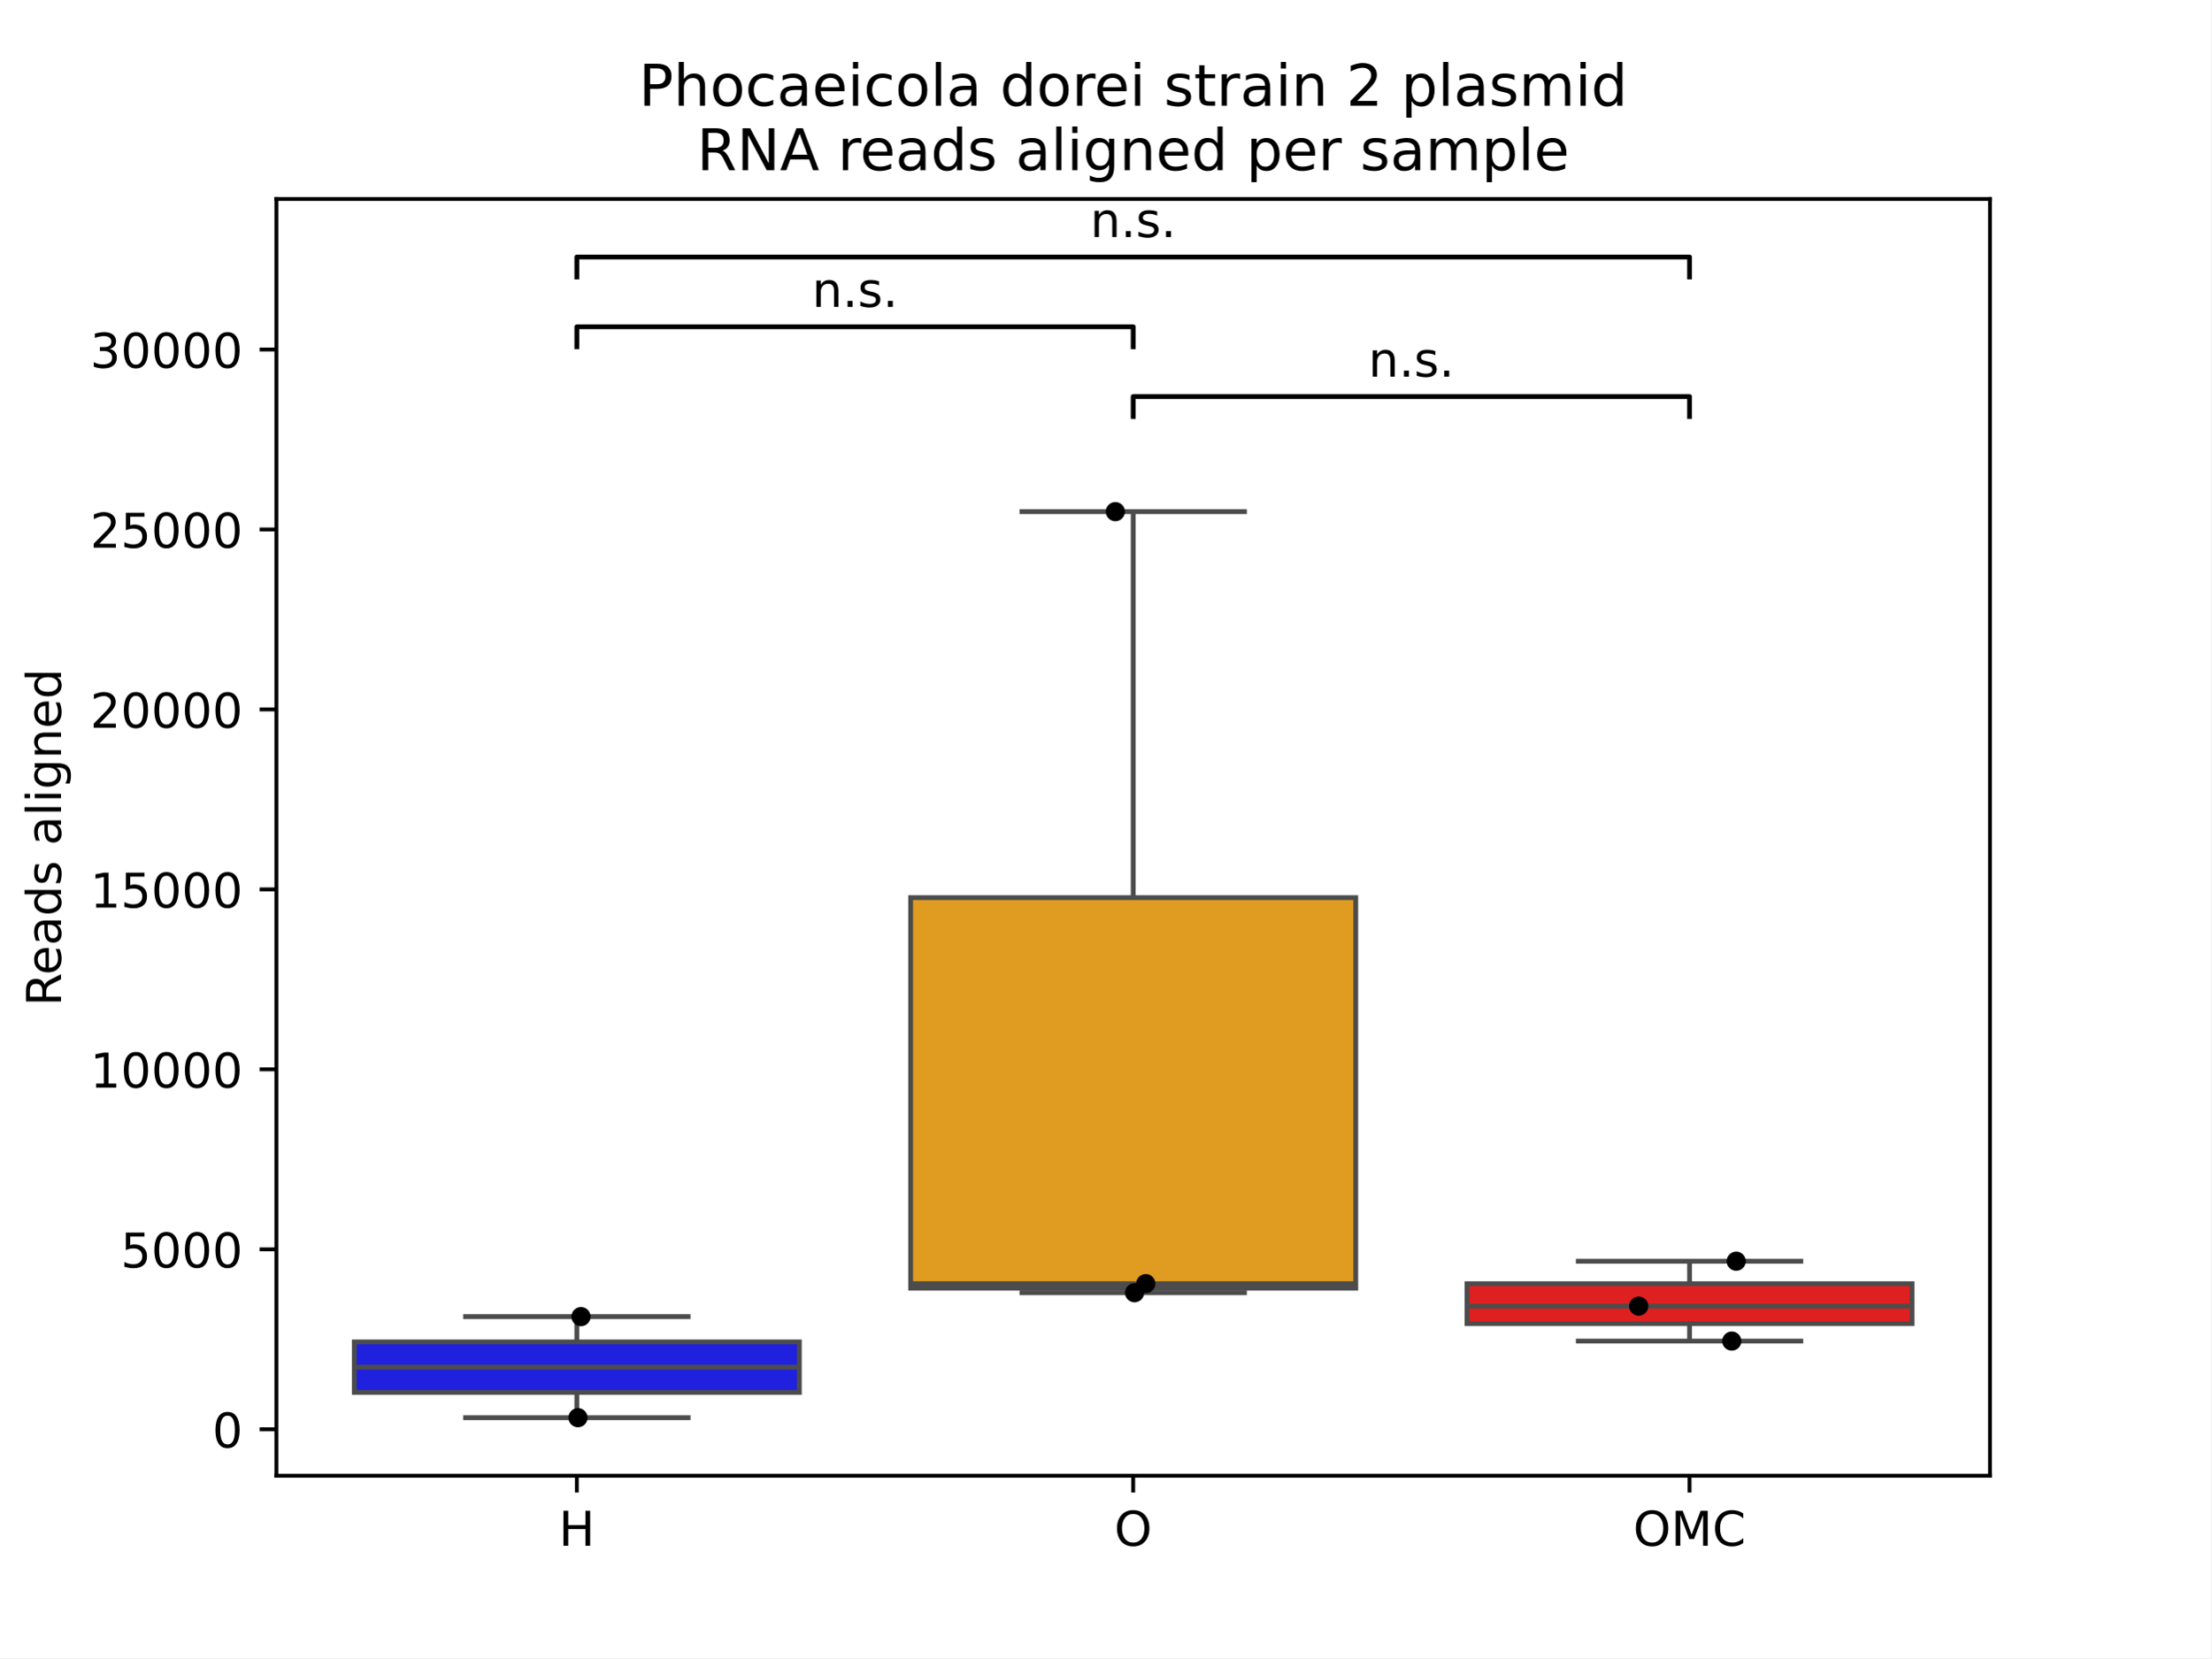
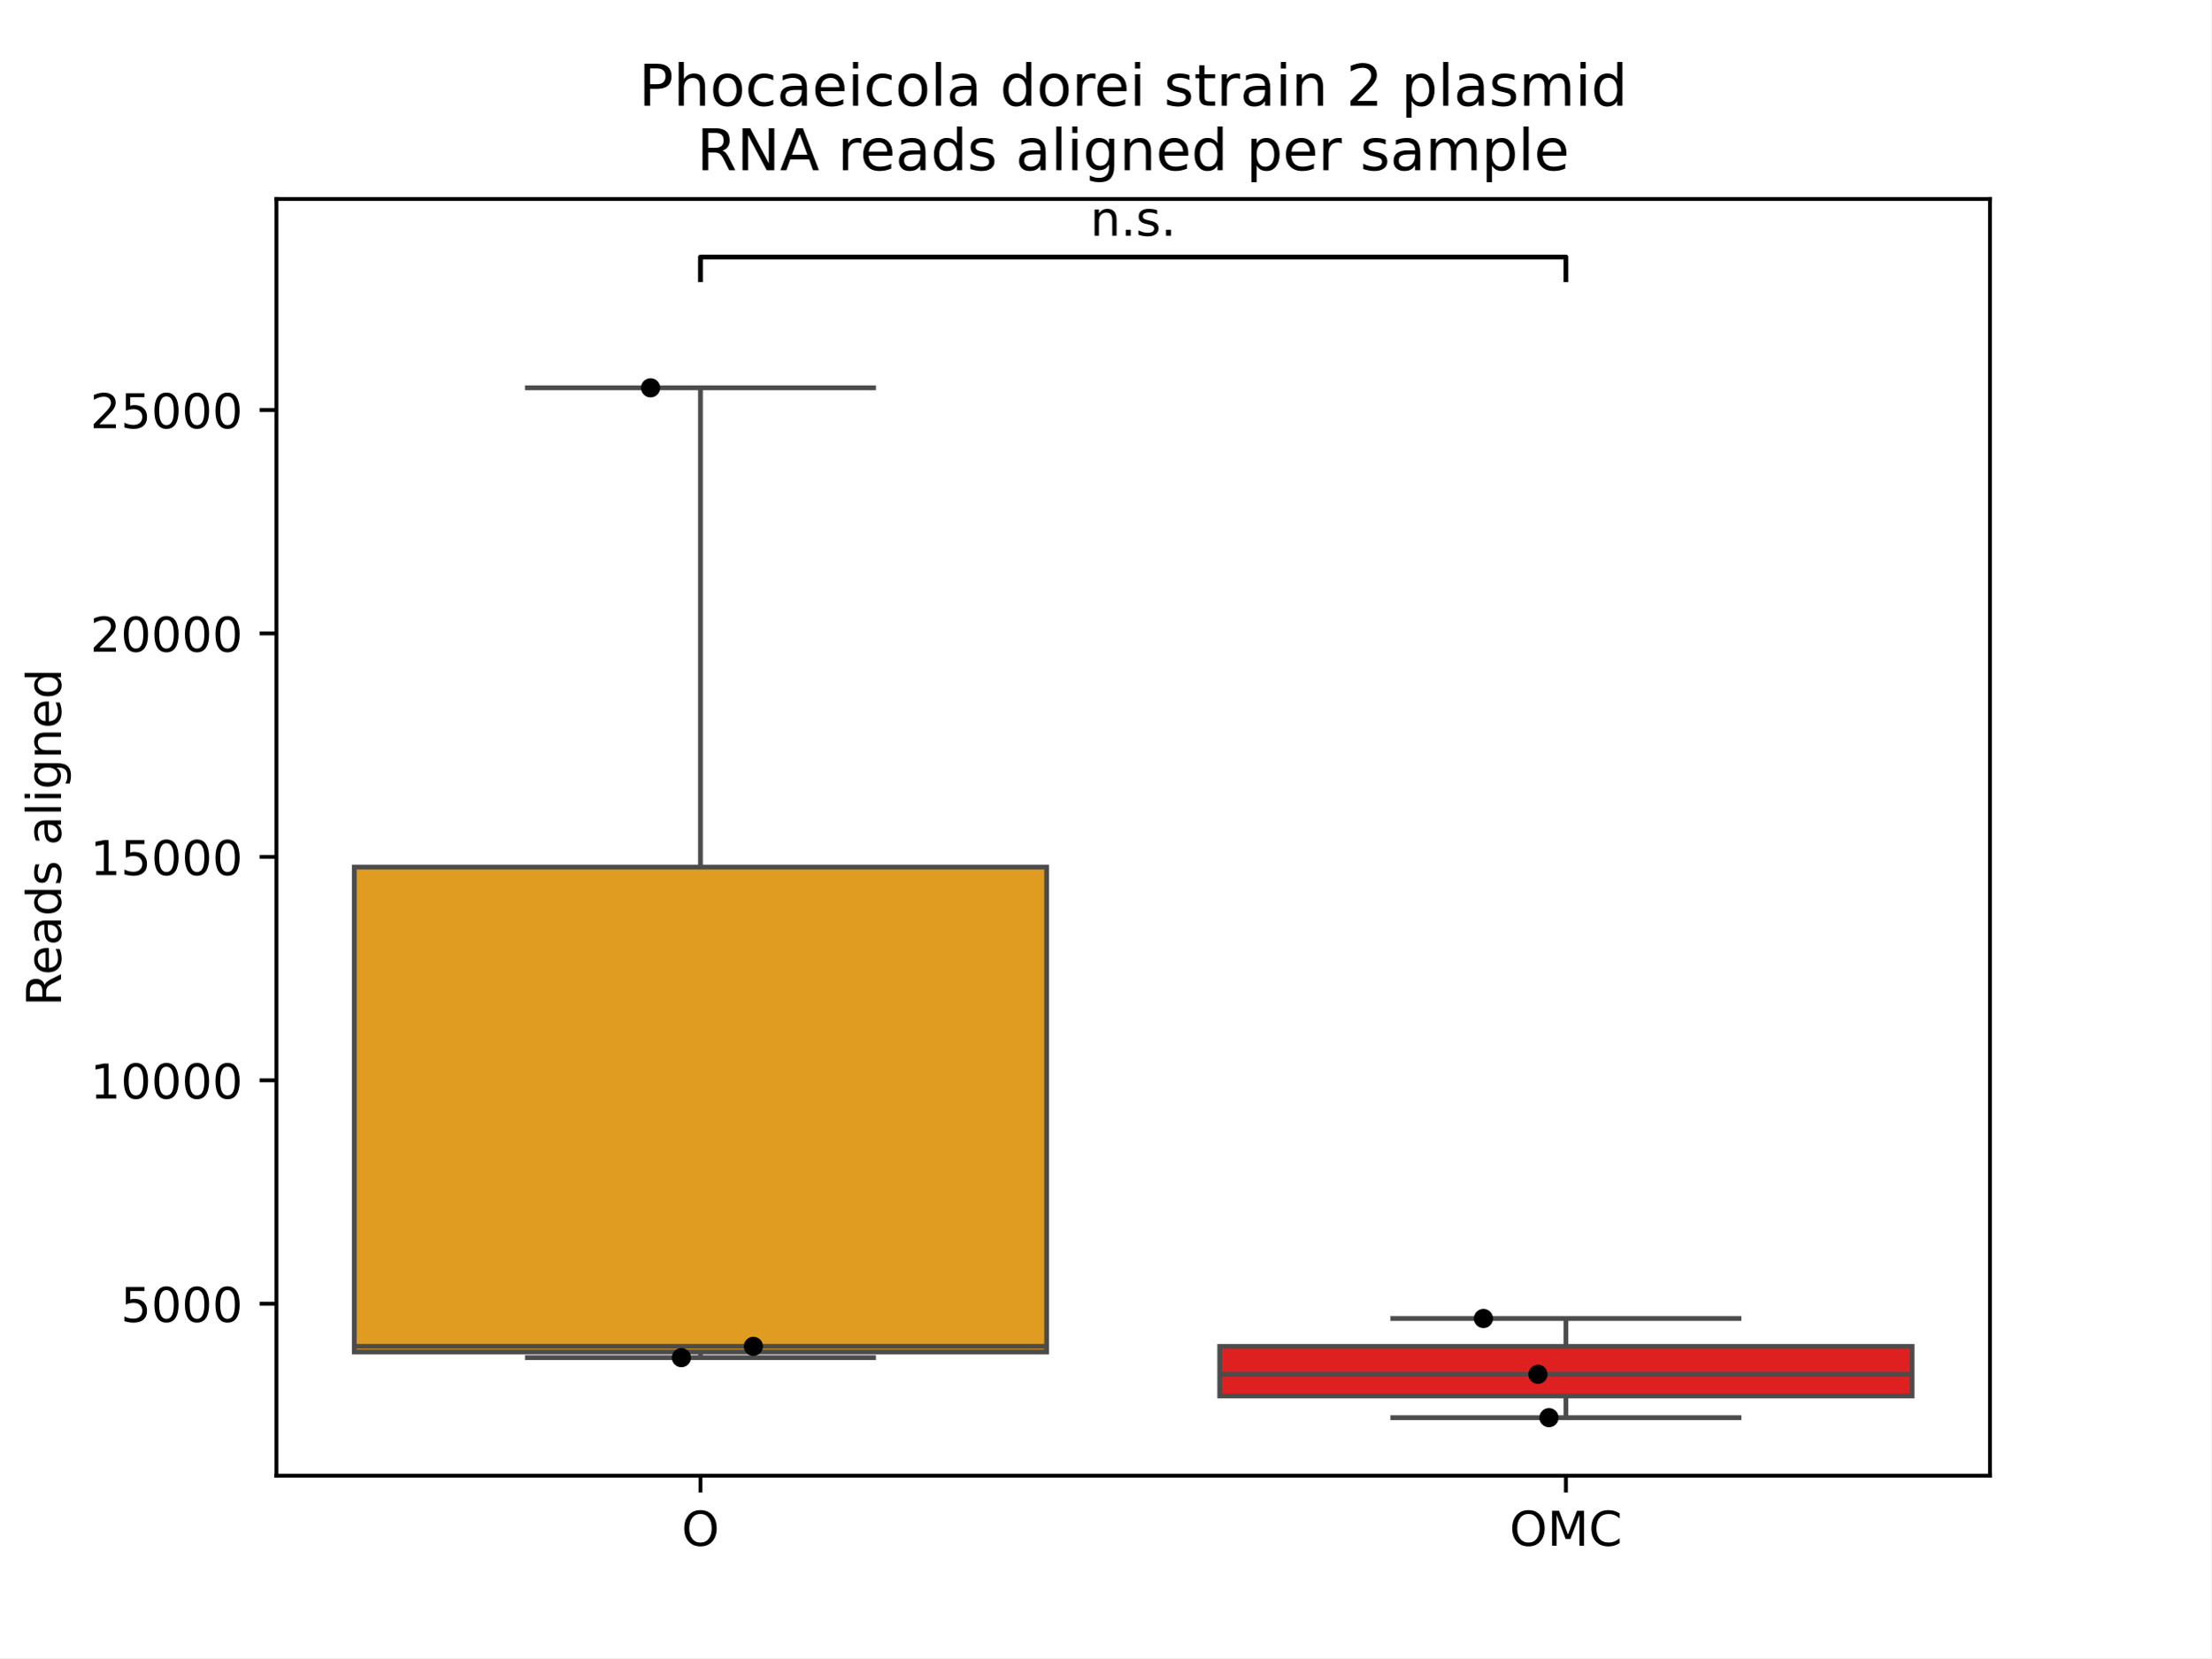
<svg xmlns="http://www.w3.org/2000/svg" xmlns:xlink="http://www.w3.org/1999/xlink" width="460.8pt" height="345.6pt" viewBox="0 0 460.8 345.6" version="1.1">
  <defs>
    <style type="text/css">*{stroke-linejoin: round; stroke-linecap: butt}</style>
  </defs>
  <g id="figure_1">
    <g id="patch_1">
      <path d="M 0 345.6  L 460.8 345.6  L 460.8 0  L 0 0  z " style="fill: #ffffff" />
    </g>
    <g id="axes_1">
      <g id="patch_2">
        <path d="M 57.6 307.584  L 414.72 307.584  L 414.72 41.472  L 57.6 41.472  z " style="fill: #ffffff" />
      </g>
      <g id="matplotlib.axis_1">
        <g id="xtick_1">
          <g id="line2d_1">
            <defs>
-               <path id="mb772ac5be2" d="M 0 0  L 0 3.5  " style="stroke: #000000; stroke-width: 0.8" />
+               <path id="m9e507f789a" d="M 0 0  L 0 3.5  " style="stroke: #000000; stroke-width: 0.8" />
            </defs>
            <g>
-               <use xlink:href="#mb772ac5be2" x="120.212" y="307.584" style="stroke: #000000; stroke-width: 0.8" />
+               <use xlink:href="#m9e507f789a" x="145.978" y="307.584" style="stroke: #000000; stroke-width: 0.8" />
            </g>
          </g>
          <g id="text_1">
-             <g transform="translate(116.4518 322.1824) scale(0.1 -0.1)">
-               <defs>
-                 <path id="DejaVuSans-48" d="M 628 4666  L 1259 4666  L 1259 2753  L 3553 2753  L 3553 4666  L 4184 4666  L 4184 0  L 3553 0  L 3553 2222  L 1259 2222  L 1259 0  L 628 0  L 628 4666  z " transform="scale(0.015625)" />
-               </defs>
-               <use xlink:href="#DejaVuSans-48" />
+             <g transform="translate(142.0422 322.1824) scale(0.1 -0.1)">
+               <defs>
+                 <path id="DejaVuSans-4f" d="M 2522 4238  Q 1834 4238 1429 3725  Q 1025 3213 1025 2328  Q 1025 1447 1429 934  Q 1834 422 2522 422  Q 3209 422 3611 934  Q 4013 1447 4013 2328  Q 4013 3213 3611 3725  Q 3209 4238 2522 4238  z M 2522 4750  Q 3503 4750 4090 4092  Q 4678 3434 4678 2328  Q 4678 1225 4090 567  Q 3503 -91 2522 -91  Q 1538 -91 948 565  Q 359 1222 359 2328  Q 359 3434 948 4092  Q 1538 4750 2522 4750  z " transform="scale(0.015625)" />
+               </defs>
+               <use xlink:href="#DejaVuSans-4f" />
            </g>
          </g>
        </g>
        <g id="xtick_2">
          <g id="line2d_2">
            <g>
-               <use xlink:href="#mb772ac5be2" x="236.16" y="307.584" style="stroke: #000000; stroke-width: 0.8" />
+               <use xlink:href="#m9e507f789a" x="326.342" y="307.584" style="stroke: #000000; stroke-width: 0.8" />
            </g>
          </g>
          <g id="text_2">
-             <g transform="translate(232.2241 322.1824) scale(0.1 -0.1)">
-               <defs>
-                 <path id="DejaVuSans-4f" d="M 2522 4238  Q 1834 4238 1429 3725  Q 1025 3213 1025 2328  Q 1025 1447 1429 934  Q 1834 422 2522 422  Q 3209 422 3611 934  Q 4013 1447 4013 2328  Q 4013 3213 3611 3725  Q 3209 4238 2522 4238  z M 2522 4750  Q 3503 4750 4090 4092  Q 4678 3434 4678 2328  Q 4678 1225 4090 567  Q 3503 -91 2522 -91  Q 1538 -91 948 565  Q 359 1222 359 2328  Q 359 3434 948 4092  Q 1538 4750 2522 4750  z " transform="scale(0.015625)" />
-               </defs>
-               <use xlink:href="#DejaVuSans-4f" />
-             </g>
-           </g>
-         </g>
-         <g id="xtick_3">
-           <g id="line2d_3">
-             <g>
-               <use xlink:href="#mb772ac5be2" x="352.108" y="307.584" style="stroke: #000000; stroke-width: 0.8" />
-             </g>
-           </g>
-           <g id="text_3">
-             <g transform="translate(340.3666 322.1824) scale(0.1 -0.1)">
+             <g transform="translate(314.6004 322.1824) scale(0.1 -0.1)">
              <defs>
                <path id="DejaVuSans-4d" d="M 628 4666  L 1569 4666  L 2759 1491  L 3956 4666  L 4897 4666  L 4897 0  L 4281 0  L 4281 4097  L 3078 897  L 2444 897  L 1241 4097  L 1241 0  L 628 0  L 628 4666  z " transform="scale(0.015625)" />
                <path id="DejaVuSans-43" d="M 4122 4306  L 4122 3641  Q 3803 3938 3442 4084  Q 3081 4231 2675 4231  Q 1875 4231 1450 3742  Q 1025 3253 1025 2328  Q 1025 1406 1450 917  Q 1875 428 2675 428  Q 3081 428 3442 575  Q 3803 722 4122 1019  L 4122 359  Q 3791 134 3420 21  Q 3050 -91 2638 -91  Q 1578 -91 968 557  Q 359 1206 359 2328  Q 359 3453 968 4101  Q 1578 4750 2638 4750  Q 3056 4750 3426 4639  Q 3797 4528 4122 4306  z " transform="scale(0.015625)" />
              </defs>
              <use xlink:href="#DejaVuSans-4f" />
              <use xlink:href="#DejaVuSans-4d" x="78.711" />
              <use xlink:href="#DejaVuSans-43" x="164.99" />
            </g>
          </g>
        </g>
      </g>
      <g id="matplotlib.axis_2">
        <g id="ytick_1">
-           <g id="line2d_4">
+           <g id="line2d_3">
            <defs>
-               <path id="mf31d9c73bf" d="M 0 0  L -3.5 0  " style="stroke: #000000; stroke-width: 0.8" />
+               <path id="m5117bf0194" d="M 0 0  L -3.5 0  " style="stroke: #000000; stroke-width: 0.8" />
            </defs>
            <g>
-               <use xlink:href="#mf31d9c73bf" x="57.6" y="297.911" style="stroke: #000000; stroke-width: 0.8" />
-             </g>
-           </g>
-           <g id="text_4">
-             <g transform="translate(44.2375 301.7104) scale(0.1 -0.1)">
-               <defs>
+               <use xlink:href="#m5117bf0194" x="57.6" y="271.745" style="stroke: #000000; stroke-width: 0.8" />
+             </g>
+           </g>
+           <g id="text_3">
+             <g transform="translate(25.15 275.5439) scale(0.1 -0.1)">
+               <defs>
+                 <path id="DejaVuSans-35" d="M 691 4666  L 3169 4666  L 3169 4134  L 1269 4134  L 1269 2991  Q 1406 3038 1543 3061  Q 1681 3084 1819 3084  Q 2600 3084 3056 2656  Q 3513 2228 3513 1497  Q 3513 744 3044 326  Q 2575 -91 1722 -91  Q 1428 -91 1123 -41  Q 819 9 494 109  L 494 744  Q 775 591 1075 516  Q 1375 441 1709 441  Q 2250 441 2565 725  Q 2881 1009 2881 1497  Q 2881 1984 2565 2268  Q 2250 2553 1709 2553  Q 1456 2553 1204 2497  Q 953 2441 691 2322  L 691 4666  z " transform="scale(0.015625)" />
                <path id="DejaVuSans-30" d="M 2034 4250  Q 1547 4250 1301 3770  Q 1056 3291 1056 2328  Q 1056 1369 1301 889  Q 1547 409 2034 409  Q 2525 409 2770 889  Q 3016 1369 3016 2328  Q 3016 3291 2770 3770  Q 2525 4250 2034 4250  z M 2034 4750  Q 2819 4750 3233 4129  Q 3647 3509 3647 2328  Q 3647 1150 3233 529  Q 2819 -91 2034 -91  Q 1250 -91 836 529  Q 422 1150 422 2328  Q 422 3509 836 4129  Q 1250 4750 2034 4750  z " transform="scale(0.015625)" />
-               </defs>
-               <use xlink:href="#DejaVuSans-30" />
-             </g>
-           </g>
-         </g>
-         <g id="ytick_2">
-           <g id="line2d_5">
-             <g>
-               <use xlink:href="#mf31d9c73bf" x="57.6" y="260.4" style="stroke: #000000; stroke-width: 0.8" />
-             </g>
-           </g>
-           <g id="text_5">
-             <g transform="translate(25.15 264.1995) scale(0.1 -0.1)">
-               <defs>
-                 <path id="DejaVuSans-35" d="M 691 4666  L 3169 4666  L 3169 4134  L 1269 4134  L 1269 2991  Q 1406 3038 1543 3061  Q 1681 3084 1819 3084  Q 2600 3084 3056 2656  Q 3513 2228 3513 1497  Q 3513 744 3044 326  Q 2575 -91 1722 -91  Q 1428 -91 1123 -41  Q 819 9 494 109  L 494 744  Q 775 591 1075 516  Q 1375 441 1709 441  Q 2250 441 2565 725  Q 2881 1009 2881 1497  Q 2881 1984 2565 2268  Q 2250 2553 1709 2553  Q 1456 2553 1204 2497  Q 953 2441 691 2322  L 691 4666  z " transform="scale(0.015625)" />
              </defs>
              <use xlink:href="#DejaVuSans-35" />
              <use xlink:href="#DejaVuSans-30" x="63.623" />
              <use xlink:href="#DejaVuSans-30" x="127.246" />
              <use xlink:href="#DejaVuSans-30" x="190.869" />
            </g>
          </g>
        </g>
-         <g id="ytick_3">
-           <g id="line2d_6">
-             <g>
-               <use xlink:href="#mf31d9c73bf" x="57.6" y="222.889" style="stroke: #000000; stroke-width: 0.8" />
-             </g>
-           </g>
-           <g id="text_6">
-             <g transform="translate(18.7875 226.6886) scale(0.1 -0.1)">
+         <g id="ytick_2">
+           <g id="line2d_4">
+             <g>
+               <use xlink:href="#m5117bf0194" x="57.6" y="225.171" style="stroke: #000000; stroke-width: 0.8" />
+             </g>
+           </g>
+           <g id="text_4">
+             <g transform="translate(18.7875 228.9702) scale(0.1 -0.1)">
              <defs>
                <path id="DejaVuSans-31" d="M 794 531  L 1825 531  L 1825 4091  L 703 3866  L 703 4441  L 1819 4666  L 2450 4666  L 2450 531  L 3481 531  L 3481 0  L 794 0  L 794 531  z " transform="scale(0.015625)" />
              </defs>
              <use xlink:href="#DejaVuSans-31" />
              <use xlink:href="#DejaVuSans-30" x="63.623" />
              <use xlink:href="#DejaVuSans-30" x="127.246" />
              <use xlink:href="#DejaVuSans-30" x="190.869" />
              <use xlink:href="#DejaVuSans-30" x="254.492" />
            </g>
          </g>
        </g>
-         <g id="ytick_4">
-           <g id="line2d_7">
-             <g>
-               <use xlink:href="#mf31d9c73bf" x="57.6" y="185.378" style="stroke: #000000; stroke-width: 0.8" />
-             </g>
-           </g>
-           <g id="text_7">
-             <g transform="translate(18.7875 189.1777) scale(0.1 -0.1)">
+         <g id="ytick_3">
+           <g id="line2d_5">
+             <g>
+               <use xlink:href="#m5117bf0194" x="57.6" y="178.597" style="stroke: #000000; stroke-width: 0.8" />
+             </g>
+           </g>
+           <g id="text_5">
+             <g transform="translate(18.7875 182.3964) scale(0.1 -0.1)">
              <use xlink:href="#DejaVuSans-31" />
              <use xlink:href="#DejaVuSans-35" x="63.623" />
              <use xlink:href="#DejaVuSans-30" x="127.246" />
              <use xlink:href="#DejaVuSans-30" x="190.869" />
              <use xlink:href="#DejaVuSans-30" x="254.492" />
            </g>
          </g>
        </g>
-         <g id="ytick_5">
-           <g id="line2d_8">
-             <g>
-               <use xlink:href="#mf31d9c73bf" x="57.6" y="147.868" style="stroke: #000000; stroke-width: 0.8" />
-             </g>
-           </g>
-           <g id="text_8">
-             <g transform="translate(18.7875 151.6668) scale(0.1 -0.1)">
+         <g id="ytick_4">
+           <g id="line2d_6">
+             <g>
+               <use xlink:href="#m5117bf0194" x="57.6" y="132.023" style="stroke: #000000; stroke-width: 0.8" />
+             </g>
+           </g>
+           <g id="text_6">
+             <g transform="translate(18.7875 135.8227) scale(0.1 -0.1)">
              <defs>
                <path id="DejaVuSans-32" d="M 1228 531  L 3431 531  L 3431 0  L 469 0  L 469 531  Q 828 903 1448 1529  Q 2069 2156 2228 2338  Q 2531 2678 2651 2914  Q 2772 3150 2772 3378  Q 2772 3750 2511 3984  Q 2250 4219 1831 4219  Q 1534 4219 1204 4116  Q 875 4013 500 3803  L 500 4441  Q 881 4594 1212 4672  Q 1544 4750 1819 4750  Q 2544 4750 2975 4387  Q 3406 4025 3406 3419  Q 3406 3131 3298 2873  Q 3191 2616 2906 2266  Q 2828 2175 2409 1742  Q 1991 1309 1228 531  z " transform="scale(0.015625)" />
              </defs>
              <use xlink:href="#DejaVuSans-32" />
              <use xlink:href="#DejaVuSans-30" x="63.623" />
              <use xlink:href="#DejaVuSans-30" x="127.246" />
              <use xlink:href="#DejaVuSans-30" x="190.869" />
              <use xlink:href="#DejaVuSans-30" x="254.492" />
            </g>
          </g>
        </g>
-         <g id="ytick_6">
-           <g id="line2d_9">
-             <g>
-               <use xlink:href="#mf31d9c73bf" x="57.6" y="110.357" style="stroke: #000000; stroke-width: 0.8" />
-             </g>
-           </g>
-           <g id="text_9">
-             <g transform="translate(18.7875 114.1558) scale(0.1 -0.1)">
+         <g id="ytick_5">
+           <g id="line2d_7">
+             <g>
+               <use xlink:href="#m5117bf0194" x="57.6" y="85.45" style="stroke: #000000; stroke-width: 0.8" />
+             </g>
+           </g>
+           <g id="text_7">
+             <g transform="translate(18.7875 89.24895) scale(0.1 -0.1)">
              <use xlink:href="#DejaVuSans-32" />
              <use xlink:href="#DejaVuSans-35" x="63.623" />
              <use xlink:href="#DejaVuSans-30" x="127.246" />
              <use xlink:href="#DejaVuSans-30" x="190.869" />
              <use xlink:href="#DejaVuSans-30" x="254.492" />
            </g>
          </g>
        </g>
-         <g id="ytick_7">
-           <g id="line2d_10">
-             <g>
-               <use xlink:href="#mf31d9c73bf" x="57.6" y="72.846" style="stroke: #000000; stroke-width: 0.8" />
-             </g>
-           </g>
-           <g id="text_10">
-             <g transform="translate(18.7875 76.64493) scale(0.1 -0.1)">
-               <defs>
-                 <path id="DejaVuSans-33" d="M 2597 2516  Q 3050 2419 3304 2112  Q 3559 1806 3559 1356  Q 3559 666 3084 287  Q 2609 -91 1734 -91  Q 1441 -91 1130 -33  Q 819 25 488 141  L 488 750  Q 750 597 1062 519  Q 1375 441 1716 441  Q 2309 441 2620 675  Q 2931 909 2931 1356  Q 2931 1769 2642 2001  Q 2353 2234 1838 2234  L 1294 2234  L 1294 2753  L 1863 2753  Q 2328 2753 2575 2939  Q 2822 3125 2822 3475  Q 2822 3834 2567 4026  Q 2313 4219 1838 4219  Q 1578 4219 1281 4162  Q 984 4106 628 3988  L 628 4550  Q 988 4650 1302 4700  Q 1616 4750 1894 4750  Q 2613 4750 3031 4423  Q 3450 4097 3450 3541  Q 3450 3153 3228 2886  Q 3006 2619 2597 2516  z " transform="scale(0.015625)" />
-               </defs>
-               <use xlink:href="#DejaVuSans-33" />
-               <use xlink:href="#DejaVuSans-30" x="63.623" />
-               <use xlink:href="#DejaVuSans-30" x="127.246" />
-               <use xlink:href="#DejaVuSans-30" x="190.869" />
-               <use xlink:href="#DejaVuSans-30" x="254.492" />
-             </g>
-           </g>
-         </g>
-         <g id="text_11">
+         <g id="text_8">
          <g transform="translate(12.70781 209.7217) rotate(-90) scale(0.1 -0.1)">
            <defs>
              <path id="DejaVuSans-52" d="M 2841 2188  Q 3044 2119 3236 1894  Q 3428 1669 3622 1275  L 4263 0  L 3584 0  L 2988 1197  Q 2756 1666 2539 1819  Q 2322 1972 1947 1972  L 1259 1972  L 1259 0  L 628 0  L 628 4666  L 2053 4666  Q 2853 4666 3247 4331  Q 3641 3997 3641 3322  Q 3641 2881 3436 2590  Q 3231 2300 2841 2188  z M 1259 4147  L 1259 2491  L 2053 2491  Q 2509 2491 2742 2702  Q 2975 2913 2975 3322  Q 2975 3731 2742 3939  Q 2509 4147 2053 4147  L 1259 4147  z " transform="scale(0.015625)" />
              <path id="DejaVuSans-65" d="M 3597 1894  L 3597 1613  L 953 1613  Q 991 1019 1311 708  Q 1631 397 2203 397  Q 2534 397 2845 478  Q 3156 559 3463 722  L 3463 178  Q 3153 47 2828 -22  Q 2503 -91 2169 -91  Q 1331 -91 842 396  Q 353 884 353 1716  Q 353 2575 817 3079  Q 1281 3584 2069 3584  Q 2775 3584 3186 3129  Q 3597 2675 3597 1894  z M 3022 2063  Q 3016 2534 2758 2815  Q 2500 3097 2075 3097  Q 1594 3097 1305 2825  Q 1016 2553 972 2059  L 3022 2063  z " transform="scale(0.015625)" />
              <path id="DejaVuSans-61" d="M 2194 1759  Q 1497 1759 1228 1600  Q 959 1441 959 1056  Q 959 750 1161 570  Q 1363 391 1709 391  Q 2188 391 2477 730  Q 2766 1069 2766 1631  L 2766 1759  L 2194 1759  z M 3341 1997  L 3341 0  L 2766 0  L 2766 531  Q 2569 213 2275 61  Q 1981 -91 1556 -91  Q 1019 -91 701 211  Q 384 513 384 1019  Q 384 1609 779 1909  Q 1175 2209 1959 2209  L 2766 2209  L 2766 2266  Q 2766 2663 2505 2880  Q 2244 3097 1772 3097  Q 1472 3097 1187 3025  Q 903 2953 641 2809  L 641 3341  Q 956 3463 1253 3523  Q 1550 3584 1831 3584  Q 2591 3584 2966 3190  Q 3341 2797 3341 1997  z " transform="scale(0.015625)" />
              <path id="DejaVuSans-64" d="M 2906 2969  L 2906 4863  L 3481 4863  L 3481 0  L 2906 0  L 2906 525  Q 2725 213 2448 61  Q 2172 -91 1784 -91  Q 1150 -91 751 415  Q 353 922 353 1747  Q 353 2572 751 3078  Q 1150 3584 1784 3584  Q 2172 3584 2448 3432  Q 2725 3281 2906 2969  z M 947 1747  Q 947 1113 1208 752  Q 1469 391 1925 391  Q 2381 391 2643 752  Q 2906 1113 2906 1747  Q 2906 2381 2643 2742  Q 2381 3103 1925 3103  Q 1469 3103 1208 2742  Q 947 2381 947 1747  z " transform="scale(0.015625)" />
              <path id="DejaVuSans-73" d="M 2834 3397  L 2834 2853  Q 2591 2978 2328 3040  Q 2066 3103 1784 3103  Q 1356 3103 1142 2972  Q 928 2841 928 2578  Q 928 2378 1081 2264  Q 1234 2150 1697 2047  L 1894 2003  Q 2506 1872 2764 1633  Q 3022 1394 3022 966  Q 3022 478 2636 193  Q 2250 -91 1575 -91  Q 1294 -91 989 -36  Q 684 19 347 128  L 347 722  Q 666 556 975 473  Q 1284 391 1588 391  Q 1994 391 2212 530  Q 2431 669 2431 922  Q 2431 1156 2273 1281  Q 2116 1406 1581 1522  L 1381 1569  Q 847 1681 609 1914  Q 372 2147 372 2553  Q 372 3047 722 3315  Q 1072 3584 1716 3584  Q 2034 3584 2315 3537  Q 2597 3491 2834 3397  z " transform="scale(0.015625)" />
              <path id="DejaVuSans-20" transform="scale(0.015625)" />
              <path id="DejaVuSans-6c" d="M 603 4863  L 1178 4863  L 1178 0  L 603 0  L 603 4863  z " transform="scale(0.015625)" />
              <path id="DejaVuSans-69" d="M 603 3500  L 1178 3500  L 1178 0  L 603 0  L 603 3500  z M 603 4863  L 1178 4863  L 1178 4134  L 603 4134  L 603 4863  z " transform="scale(0.015625)" />
              <path id="DejaVuSans-67" d="M 2906 1791  Q 2906 2416 2648 2759  Q 2391 3103 1925 3103  Q 1463 3103 1205 2759  Q 947 2416 947 1791  Q 947 1169 1205 825  Q 1463 481 1925 481  Q 2391 481 2648 825  Q 2906 1169 2906 1791  z M 3481 434  Q 3481 -459 3084 -895  Q 2688 -1331 1869 -1331  Q 1566 -1331 1297 -1286  Q 1028 -1241 775 -1147  L 775 -588  Q 1028 -725 1275 -790  Q 1522 -856 1778 -856  Q 2344 -856 2625 -561  Q 2906 -266 2906 331  L 2906 616  Q 2728 306 2450 153  Q 2172 0 1784 0  Q 1141 0 747 490  Q 353 981 353 1791  Q 353 2603 747 3093  Q 1141 3584 1784 3584  Q 2172 3584 2450 3431  Q 2728 3278 2906 2969  L 2906 3500  L 3481 3500  L 3481 434  z " transform="scale(0.015625)" />
              <path id="DejaVuSans-6e" d="M 3513 2113  L 3513 0  L 2938 0  L 2938 2094  Q 2938 2591 2744 2837  Q 2550 3084 2163 3084  Q 1697 3084 1428 2787  Q 1159 2491 1159 1978  L 1159 0  L 581 0  L 581 3500  L 1159 3500  L 1159 2956  Q 1366 3272 1645 3428  Q 1925 3584 2291 3584  Q 2894 3584 3203 3211  Q 3513 2838 3513 2113  z " transform="scale(0.015625)" />
            </defs>
            <use xlink:href="#DejaVuSans-52" />
            <use xlink:href="#DejaVuSans-65" x="64.982" />
            <use xlink:href="#DejaVuSans-61" x="126.506" />
            <use xlink:href="#DejaVuSans-64" x="187.785" />
            <use xlink:href="#DejaVuSans-73" x="251.262" />
            <use xlink:href="#DejaVuSans-20" x="303.361" />
            <use xlink:href="#DejaVuSans-61" x="335.148" />
            <use xlink:href="#DejaVuSans-6c" x="396.428" />
            <use xlink:href="#DejaVuSans-69" x="424.211" />
            <use xlink:href="#DejaVuSans-67" x="451.994" />
            <use xlink:href="#DejaVuSans-6e" x="515.471" />
            <use xlink:href="#DejaVuSans-65" x="578.85" />
            <use xlink:href="#DejaVuSans-64" x="640.373" />
          </g>
        </g>
      </g>
      <g id="patch_3">
-         <path d="M 73.833 290.223  L 166.591 290.223  L 166.591 279.694  L 73.833 279.694  L 73.833 290.223  z " clip-path="url(#p0c1a0d7525)" style="fill: #2020df; stroke: #4c4c4c; stroke-linejoin: miter" />
+         <path d="M 73.833 281.8  L 218.124 281.8  L 218.124 180.726  L 73.833 180.726  L 73.833 281.8  z " clip-path="url(#p113226da27)" style="fill: #df9c20; stroke: #4c4c4c; stroke-linejoin: miter" />
+       </g>
+       <g id="line2d_8">
+         <path d="M 145.978 281.8  L 145.978 282.978  " clip-path="url(#p113226da27)" style="fill: none; stroke: #4c4c4c" />
+       </g>
+       <g id="line2d_9">
+         <path d="M 145.978 180.726  L 145.978 80.83  " clip-path="url(#p113226da27)" style="fill: none; stroke: #4c4c4c" />
+       </g>
+       <g id="line2d_10">
+         <path d="M 109.905 282.978  L 182.051 282.978  " clip-path="url(#p113226da27)" style="fill: none; stroke: #4c4c4c; stroke-linecap: square" />
      </g>
      <g id="line2d_11">
-         <path d="M 120.212 290.223  L 120.212 295.488  " clip-path="url(#p0c1a0d7525)" style="fill: none; stroke: #4c4c4c" />
+         <path d="M 109.905 80.83  L 182.051 80.83  " clip-path="url(#p113226da27)" style="fill: none; stroke: #4c4c4c; stroke-linecap: square" />
+       </g>
+       <g id="patch_4">
+         <path d="M 254.196 290.966  L 398.487 290.966  L 398.487 280.631  L 254.196 280.631  L 254.196 290.966  z " clip-path="url(#p113226da27)" style="fill: #df2020; stroke: #4c4c4c; stroke-linejoin: miter" />
      </g>
      <g id="line2d_12">
-         <path d="M 120.212 279.694  L 120.212 274.429  " clip-path="url(#p0c1a0d7525)" style="fill: none; stroke: #4c4c4c" />
+         <path d="M 326.342 290.966  L 326.342 295.488  " clip-path="url(#p113226da27)" style="fill: none; stroke: #4c4c4c" />
      </g>
      <g id="line2d_13">
-         <path d="M 97.022 295.488  L 143.402 295.488  " clip-path="url(#p0c1a0d7525)" style="fill: none; stroke: #4c4c4c; stroke-linecap: square" />
+         <path d="M 326.342 280.631  L 326.342 274.819  " clip-path="url(#p113226da27)" style="fill: none; stroke: #4c4c4c" />
      </g>
      <g id="line2d_14">
-         <path d="M 97.022 274.429  L 143.402 274.429  " clip-path="url(#p0c1a0d7525)" style="fill: none; stroke: #4c4c4c; stroke-linecap: square" />
-       </g>
-       <g id="patch_4">
-         <path d="M 189.781 268.499  L 282.539 268.499  L 282.539 187.093  L 189.781 187.093  L 189.781 268.499  z " clip-path="url(#p0c1a0d7525)" style="fill: #df9c20; stroke: #4c4c4c; stroke-linejoin: miter" />
+         <path d="M 290.269 295.488  L 362.415 295.488  " clip-path="url(#p113226da27)" style="fill: none; stroke: #4c4c4c; stroke-linecap: square" />
      </g>
      <g id="line2d_15">
-         <path d="M 236.16 268.499  L 236.16 269.448  " clip-path="url(#p0c1a0d7525)" style="fill: none; stroke: #4c4c4c" />
+         <path d="M 290.269 274.819  L 362.415 274.819  " clip-path="url(#p113226da27)" style="fill: none; stroke: #4c4c4c; stroke-linecap: square" />
      </g>
      <g id="line2d_16">
-         <path d="M 236.16 187.093  L 236.16 106.636  " clip-path="url(#p0c1a0d7525)" style="fill: none; stroke: #4c4c4c" />
+         <path d="M 145.978 58.29  L 145.978 53.568  L 326.342 53.568  L 326.342 58.29  " clip-path="url(#p113226da27)" style="fill: none; stroke: #000000; stroke-linecap: square" />
      </g>
      <g id="line2d_17">
-         <path d="M 212.97 269.448  L 259.35 269.448  " clip-path="url(#p0c1a0d7525)" style="fill: none; stroke: #4c4c4c; stroke-linecap: square" />
+         <path d="M 73.833 280.622  L 218.124 280.622  " clip-path="url(#p113226da27)" style="fill: none; stroke: #4c4c4c" />
      </g>
      <g id="line2d_18">
-         <path d="M 212.97 106.636  L 259.35 106.636  " clip-path="url(#p0c1a0d7525)" style="fill: none; stroke: #4c4c4c; stroke-linecap: square" />
+         <path d="M 254.196 286.443  L 398.487 286.443  " clip-path="url(#p113226da27)" style="fill: none; stroke: #4c4c4c" />
      </g>
      <g id="patch_5">
-         <path d="M 305.729 275.881  L 398.487 275.881  L 398.487 267.557  L 305.729 267.557  L 305.729 275.881  z " clip-path="url(#p0c1a0d7525)" style="fill: #df2020; stroke: #4c4c4c; stroke-linejoin: miter" />
-       </g>
-       <g id="line2d_19">
-         <path d="M 352.108 275.881  L 352.108 279.523  " clip-path="url(#p0c1a0d7525)" style="fill: none; stroke: #4c4c4c" />
-       </g>
-       <g id="line2d_20">
-         <path d="M 352.108 267.557  L 352.108 262.876  " clip-path="url(#p0c1a0d7525)" style="fill: none; stroke: #4c4c4c" />
-       </g>
-       <g id="line2d_21">
-         <path d="M 328.918 279.523  L 375.298 279.523  " clip-path="url(#p0c1a0d7525)" style="fill: none; stroke: #4c4c4c; stroke-linecap: square" />
-       </g>
-       <g id="line2d_22">
-         <path d="M 328.918 262.876  L 375.298 262.876  " clip-path="url(#p0c1a0d7525)" style="fill: none; stroke: #4c4c4c; stroke-linecap: square" />
-       </g>
-       <g id="line2d_23">
-         <path d="M 120.212 57.723  L 120.212 53.568  L 352.108 53.568  L 352.108 57.723  " clip-path="url(#p0c1a0d7525)" style="fill: none; stroke: #000000; stroke-linecap: square" />
-       </g>
-       <g id="line2d_24">
-         <path d="M 120.212 72.264  L 120.212 68.11  L 236.16 68.11  L 236.16 72.264  " clip-path="url(#p0c1a0d7525)" style="fill: none; stroke: #000000; stroke-linecap: square" />
-       </g>
-       <g id="line2d_25">
-         <path d="M 236.16 86.806  L 236.16 82.651  L 352.108 82.651  L 352.108 86.806  " clip-path="url(#p0c1a0d7525)" style="fill: none; stroke: #000000; stroke-linecap: square" />
-       </g>
-       <g id="line2d_26">
-         <path d="M 73.833 284.959  L 166.591 284.959  " clip-path="url(#p0c1a0d7525)" style="fill: none; stroke: #4c4c4c" />
-       </g>
-       <g id="line2d_27">
-         <path d="M 189.781 267.55  L 282.539 267.55  " clip-path="url(#p0c1a0d7525)" style="fill: none; stroke: #4c4c4c" />
-       </g>
-       <g id="line2d_28">
-         <path d="M 305.729 272.239  L 398.487 272.239  " clip-path="url(#p0c1a0d7525)" style="fill: none; stroke: #4c4c4c" />
+         <path d="M 57.6 307.584  L 57.6 41.472  " style="fill: none; stroke: #000000; stroke-width: 0.8; stroke-linejoin: miter; stroke-linecap: square" />
      </g>
      <g id="patch_6">
-         <path d="M 57.6 307.584  L 57.6 41.472  " style="fill: none; stroke: #000000; stroke-width: 0.8; stroke-linejoin: miter; stroke-linecap: square" />
+         <path d="M 414.72 307.584  L 414.72 41.472  " style="fill: none; stroke: #000000; stroke-width: 0.8; stroke-linejoin: miter; stroke-linecap: square" />
      </g>
      <g id="patch_7">
-         <path d="M 414.72 307.584  L 414.72 41.472  " style="fill: none; stroke: #000000; stroke-width: 0.8; stroke-linejoin: miter; stroke-linecap: square" />
+         <path d="M 57.6 307.584  L 414.72 307.584  " style="fill: none; stroke: #000000; stroke-width: 0.8; stroke-linejoin: miter; stroke-linecap: square" />
      </g>
      <g id="patch_8">
-         <path d="M 57.6 307.584  L 414.72 307.584  " style="fill: none; stroke: #000000; stroke-width: 0.8; stroke-linejoin: miter; stroke-linecap: square" />
-       </g>
-       <g id="patch_9">
        <path d="M 57.6 41.472  L 414.72 41.472  " style="fill: none; stroke: #000000; stroke-width: 0.8; stroke-linejoin: miter; stroke-linecap: square" />
      </g>
      <g id="PathCollection_1">
        <defs>
-           <path id="m4fa9f242b2" d="M 0 2  C 0.53 2 1.039 1.789 1.414 1.414  C 1.789 1.039 2 0.53 2 0  C 2 -0.53 1.789 -1.039 1.414 -1.414  C 1.039 -1.789 0.53 -2 0 -2  C -0.53 -2 -1.039 -1.789 -1.414 -1.414  C -1.789 -1.039 -2 -0.53 -2 0  C -2 0.53 -1.789 1.039 -1.414 1.414  C -1.039 1.789 -0.53 2 0 2  z " />
+           <path id="m51a890a0f5" d="M 0 2  C 0.53 2 1.039 1.789 1.414 1.414  C 1.789 1.039 2 0.53 2 0  C 2 -0.53 1.789 -1.039 1.414 -1.414  C 1.039 -1.789 0.53 -2 0 -2  C -0.53 -2 -1.039 -1.789 -1.414 -1.414  C -1.789 -1.039 -2 -0.53 -2 0  C -2 0.53 -1.789 1.039 -1.414 1.414  C -1.039 1.789 -0.53 2 0 2  z " />
        </defs>
-         <g clip-path="url(#p0c1a0d7525)">
-           <use xlink:href="#m4fa9f242b2" x="121.076" y="274.429" />
-           <use xlink:href="#m4fa9f242b2" x="120.447" y="295.488" />
+         <g clip-path="url(#p113226da27)">
+           <use xlink:href="#m51a890a0f5" x="141.999" y="282.978" />
+           <use xlink:href="#m51a890a0f5" x="157.005" y="280.622" />
+           <use xlink:href="#m51a890a0f5" x="135.576" y="80.83" />
        </g>
      </g>
      <g id="PathCollection_2">
-         <g clip-path="url(#p0c1a0d7525)">
-           <use xlink:href="#m4fa9f242b2" x="236.445" y="269.448" />
-           <use xlink:href="#m4fa9f242b2" x="238.782" y="267.55" />
-           <use xlink:href="#m4fa9f242b2" x="232.442" y="106.636" />
-         </g>
-       </g>
-       <g id="PathCollection_3">
-         <g clip-path="url(#p0c1a0d7525)">
-           <use xlink:href="#m4fa9f242b2" x="361.833" y="262.876" />
-           <use xlink:href="#m4fa9f242b2" x="341.513" y="272.239" />
-           <use xlink:href="#m4fa9f242b2" x="360.909" y="279.523" />
-         </g>
-       </g>
-       <g id="text_12">
-         <g transform="translate(227.2084 49.41094) scale(0.1 -0.1)">
+         <g clip-path="url(#p113226da27)">
+           <use xlink:href="#m51a890a0f5" x="309.154" y="274.819" />
+           <use xlink:href="#m51a890a0f5" x="320.513" y="286.443" />
+           <use xlink:href="#m51a890a0f5" x="322.814" y="295.488" />
+         </g>
+       </g>
+       <g id="text_9">
+         <g transform="translate(227.2084 49.12707) scale(0.1 -0.1)">
          <defs>
            <path id="DejaVuSans-2e" d="M 684 794  L 1344 794  L 1344 0  L 684 0  L 684 794  z " transform="scale(0.015625)" />
          </defs>
          <use xlink:href="#DejaVuSans-6e" />
          <use xlink:href="#DejaVuSans-2e" x="63.379" />
          <use xlink:href="#DejaVuSans-73" x="95.166" />
          <use xlink:href="#DejaVuSans-2e" x="147.266" />
        </g>
      </g>
-       <g id="text_13">
-         <g transform="translate(169.2344 63.95258) scale(0.1 -0.1)">
-           <use xlink:href="#DejaVuSans-6e" />
-           <use xlink:href="#DejaVuSans-2e" x="63.379" />
-           <use xlink:href="#DejaVuSans-73" x="95.166" />
-           <use xlink:href="#DejaVuSans-2e" x="147.266" />
-         </g>
-       </g>
-       <g id="text_14">
-         <g transform="translate(285.1825 78.49421) scale(0.1 -0.1)">
-           <use xlink:href="#DejaVuSans-6e" />
-           <use xlink:href="#DejaVuSans-2e" x="63.379" />
-           <use xlink:href="#DejaVuSans-73" x="95.166" />
-           <use xlink:href="#DejaVuSans-2e" x="147.266" />
-         </g>
-       </g>
-       <g id="text_15">
+       <g id="text_10">
        <g transform="translate(133.1147 22.03462) scale(0.12 -0.12)">
          <defs>
            <path id="DejaVuSans-50" d="M 1259 4147  L 1259 2394  L 2053 2394  Q 2494 2394 2734 2622  Q 2975 2850 2975 3272  Q 2975 3691 2734 3919  Q 2494 4147 2053 4147  L 1259 4147  z M 628 4666  L 2053 4666  Q 2838 4666 3239 4311  Q 3641 3956 3641 3272  Q 3641 2581 3239 2228  Q 2838 1875 2053 1875  L 1259 1875  L 1259 0  L 628 0  L 628 4666  z " transform="scale(0.015625)" />
            <path id="DejaVuSans-68" d="M 3513 2113  L 3513 0  L 2938 0  L 2938 2094  Q 2938 2591 2744 2837  Q 2550 3084 2163 3084  Q 1697 3084 1428 2787  Q 1159 2491 1159 1978  L 1159 0  L 581 0  L 581 4863  L 1159 4863  L 1159 2956  Q 1366 3272 1645 3428  Q 1925 3584 2291 3584  Q 2894 3584 3203 3211  Q 3513 2838 3513 2113  z " transform="scale(0.015625)" />
            <path id="DejaVuSans-6f" d="M 1959 3097  Q 1497 3097 1228 2736  Q 959 2375 959 1747  Q 959 1119 1226 758  Q 1494 397 1959 397  Q 2419 397 2687 759  Q 2956 1122 2956 1747  Q 2956 2369 2687 2733  Q 2419 3097 1959 3097  z M 1959 3584  Q 2709 3584 3137 3096  Q 3566 2609 3566 1747  Q 3566 888 3137 398  Q 2709 -91 1959 -91  Q 1206 -91 779 398  Q 353 888 353 1747  Q 353 2609 779 3096  Q 1206 3584 1959 3584  z " transform="scale(0.015625)" />
            <path id="DejaVuSans-63" d="M 3122 3366  L 3122 2828  Q 2878 2963 2633 3030  Q 2388 3097 2138 3097  Q 1578 3097 1268 2742  Q 959 2388 959 1747  Q 959 1106 1268 751  Q 1578 397 2138 397  Q 2388 397 2633 464  Q 2878 531 3122 666  L 3122 134  Q 2881 22 2623 -34  Q 2366 -91 2075 -91  Q 1284 -91 818 406  Q 353 903 353 1747  Q 353 2603 823 3093  Q 1294 3584 2113 3584  Q 2378 3584 2631 3529  Q 2884 3475 3122 3366  z " transform="scale(0.015625)" />
            <path id="DejaVuSans-72" d="M 2631 2963  Q 2534 3019 2420 3045  Q 2306 3072 2169 3072  Q 1681 3072 1420 2755  Q 1159 2438 1159 1844  L 1159 0  L 581 0  L 581 3500  L 1159 3500  L 1159 2956  Q 1341 3275 1631 3429  Q 1922 3584 2338 3584  Q 2397 3584 2469 3576  Q 2541 3569 2628 3553  L 2631 2963  z " transform="scale(0.015625)" />
            <path id="DejaVuSans-74" d="M 1172 4494  L 1172 3500  L 2356 3500  L 2356 3053  L 1172 3053  L 1172 1153  Q 1172 725 1289 603  Q 1406 481 1766 481  L 2356 481  L 2356 0  L 1766 0  Q 1100 0 847 248  Q 594 497 594 1153  L 594 3053  L 172 3053  L 172 3500  L 594 3500  L 594 4494  L 1172 4494  z " transform="scale(0.015625)" />
            <path id="DejaVuSans-70" d="M 1159 525  L 1159 -1331  L 581 -1331  L 581 3500  L 1159 3500  L 1159 2969  Q 1341 3281 1617 3432  Q 1894 3584 2278 3584  Q 2916 3584 3314 3078  Q 3713 2572 3713 1747  Q 3713 922 3314 415  Q 2916 -91 2278 -91  Q 1894 -91 1617 61  Q 1341 213 1159 525  z M 3116 1747  Q 3116 2381 2855 2742  Q 2594 3103 2138 3103  Q 1681 3103 1420 2742  Q 1159 2381 1159 1747  Q 1159 1113 1420 752  Q 1681 391 2138 391  Q 2594 391 2855 752  Q 3116 1113 3116 1747  z " transform="scale(0.015625)" />
            <path id="DejaVuSans-6d" d="M 3328 2828  Q 3544 3216 3844 3400  Q 4144 3584 4550 3584  Q 5097 3584 5394 3201  Q 5691 2819 5691 2113  L 5691 0  L 5113 0  L 5113 2094  Q 5113 2597 4934 2840  Q 4756 3084 4391 3084  Q 3944 3084 3684 2787  Q 3425 2491 3425 1978  L 3425 0  L 2847 0  L 2847 2094  Q 2847 2600 2669 2842  Q 2491 3084 2119 3084  Q 1678 3084 1418 2786  Q 1159 2488 1159 1978  L 1159 0  L 581 0  L 581 3500  L 1159 3500  L 1159 2956  Q 1356 3278 1631 3431  Q 1906 3584 2284 3584  Q 2666 3584 2933 3390  Q 3200 3197 3328 2828  z " transform="scale(0.015625)" />
          </defs>
          <use xlink:href="#DejaVuSans-50" />
          <use xlink:href="#DejaVuSans-68" x="60.303" />
          <use xlink:href="#DejaVuSans-6f" x="123.682" />
          <use xlink:href="#DejaVuSans-63" x="184.863" />
          <use xlink:href="#DejaVuSans-61" x="239.844" />
          <use xlink:href="#DejaVuSans-65" x="301.123" />
          <use xlink:href="#DejaVuSans-69" x="362.646" />
          <use xlink:href="#DejaVuSans-63" x="390.43" />
          <use xlink:href="#DejaVuSans-6f" x="445.41" />
          <use xlink:href="#DejaVuSans-6c" x="506.592" />
          <use xlink:href="#DejaVuSans-61" x="534.375" />
          <use xlink:href="#DejaVuSans-20" x="595.654" />
          <use xlink:href="#DejaVuSans-64" x="627.441" />
          <use xlink:href="#DejaVuSans-6f" x="690.918" />
          <use xlink:href="#DejaVuSans-72" x="752.1" />
          <use xlink:href="#DejaVuSans-65" x="790.963" />
          <use xlink:href="#DejaVuSans-69" x="852.486" />
          <use xlink:href="#DejaVuSans-20" x="880.27" />
          <use xlink:href="#DejaVuSans-73" x="912.057" />
          <use xlink:href="#DejaVuSans-74" x="964.156" />
          <use xlink:href="#DejaVuSans-72" x="1003.365" />
          <use xlink:href="#DejaVuSans-61" x="1044.479" />
          <use xlink:href="#DejaVuSans-69" x="1105.758" />
          <use xlink:href="#DejaVuSans-6e" x="1133.541" />
          <use xlink:href="#DejaVuSans-20" x="1196.92" />
          <use xlink:href="#DejaVuSans-32" x="1228.707" />
          <use xlink:href="#DejaVuSans-20" x="1292.33" />
          <use xlink:href="#DejaVuSans-70" x="1324.117" />
          <use xlink:href="#DejaVuSans-6c" x="1387.594" />
          <use xlink:href="#DejaVuSans-61" x="1415.377" />
          <use xlink:href="#DejaVuSans-73" x="1476.656" />
          <use xlink:href="#DejaVuSans-6d" x="1528.756" />
          <use xlink:href="#DejaVuSans-69" x="1626.168" />
          <use xlink:href="#DejaVuSans-64" x="1653.951" />
        </g>
        <g transform="translate(145.23 35.472) scale(0.12 -0.12)">
          <defs>
            <path id="DejaVuSans-4e" d="M 628 4666  L 1478 4666  L 3547 763  L 3547 4666  L 4159 4666  L 4159 0  L 3309 0  L 1241 3903  L 1241 0  L 628 0  L 628 4666  z " transform="scale(0.015625)" />
            <path id="DejaVuSans-41" d="M 2188 4044  L 1331 1722  L 3047 1722  L 2188 4044  z M 1831 4666  L 2547 4666  L 4325 0  L 3669 0  L 3244 1197  L 1141 1197  L 716 0  L 50 0  L 1831 4666  z " transform="scale(0.015625)" />
          </defs>
          <use xlink:href="#DejaVuSans-52" />
          <use xlink:href="#DejaVuSans-4e" x="69.482" />
          <use xlink:href="#DejaVuSans-41" x="144.287" />
          <use xlink:href="#DejaVuSans-20" x="212.695" />
          <use xlink:href="#DejaVuSans-72" x="244.482" />
          <use xlink:href="#DejaVuSans-65" x="283.346" />
          <use xlink:href="#DejaVuSans-61" x="344.869" />
          <use xlink:href="#DejaVuSans-64" x="406.148" />
          <use xlink:href="#DejaVuSans-73" x="469.625" />
          <use xlink:href="#DejaVuSans-20" x="521.725" />
          <use xlink:href="#DejaVuSans-61" x="553.512" />
          <use xlink:href="#DejaVuSans-6c" x="614.791" />
          <use xlink:href="#DejaVuSans-69" x="642.574" />
          <use xlink:href="#DejaVuSans-67" x="670.357" />
          <use xlink:href="#DejaVuSans-6e" x="733.834" />
          <use xlink:href="#DejaVuSans-65" x="797.213" />
          <use xlink:href="#DejaVuSans-64" x="858.736" />
          <use xlink:href="#DejaVuSans-20" x="922.213" />
          <use xlink:href="#DejaVuSans-70" x="954" />
          <use xlink:href="#DejaVuSans-65" x="1017.477" />
          <use xlink:href="#DejaVuSans-72" x="1079" />
          <use xlink:href="#DejaVuSans-20" x="1120.113" />
          <use xlink:href="#DejaVuSans-73" x="1151.9" />
          <use xlink:href="#DejaVuSans-61" x="1204" />
          <use xlink:href="#DejaVuSans-6d" x="1265.279" />
          <use xlink:href="#DejaVuSans-70" x="1362.691" />
          <use xlink:href="#DejaVuSans-6c" x="1426.168" />
          <use xlink:href="#DejaVuSans-65" x="1453.951" />
        </g>
      </g>
    </g>
  </g>
  <defs>
-     <clipPath id="p0c1a0d7525">
+     <clipPath id="p113226da27">
      <rect x="57.6" y="41.472" width="357.12" height="266.112" />
    </clipPath>
  </defs>
</svg>
